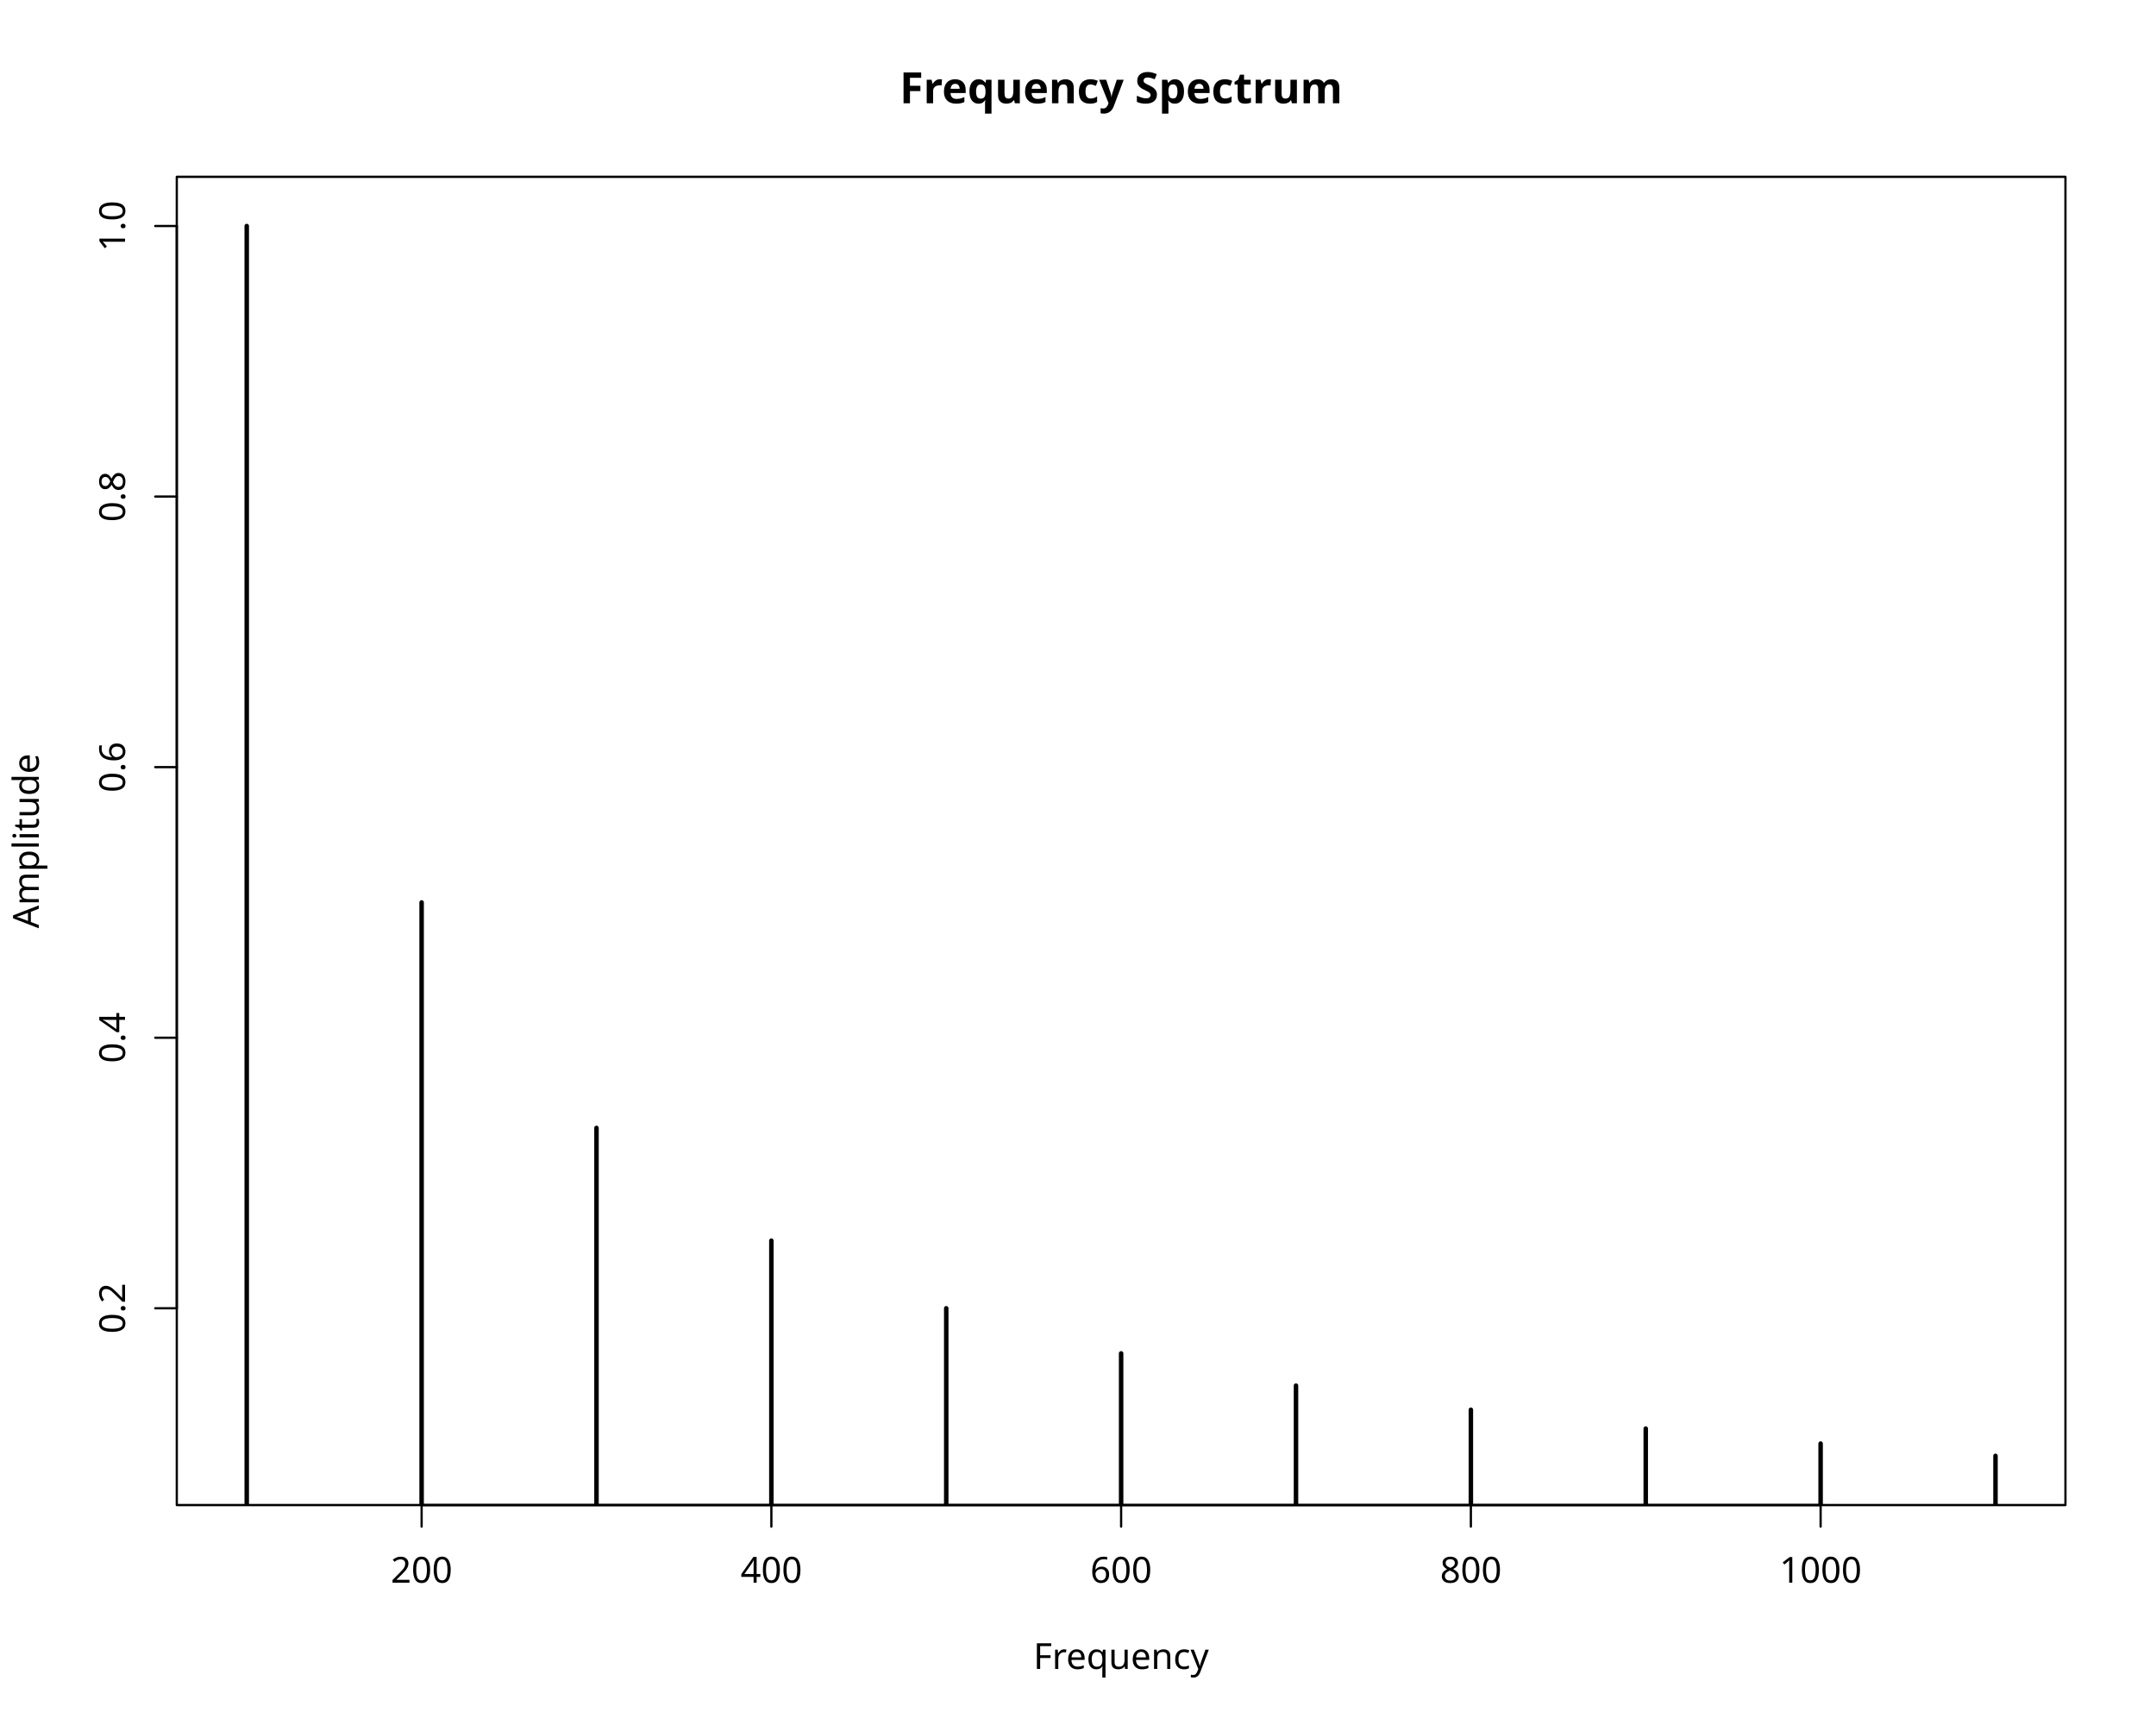
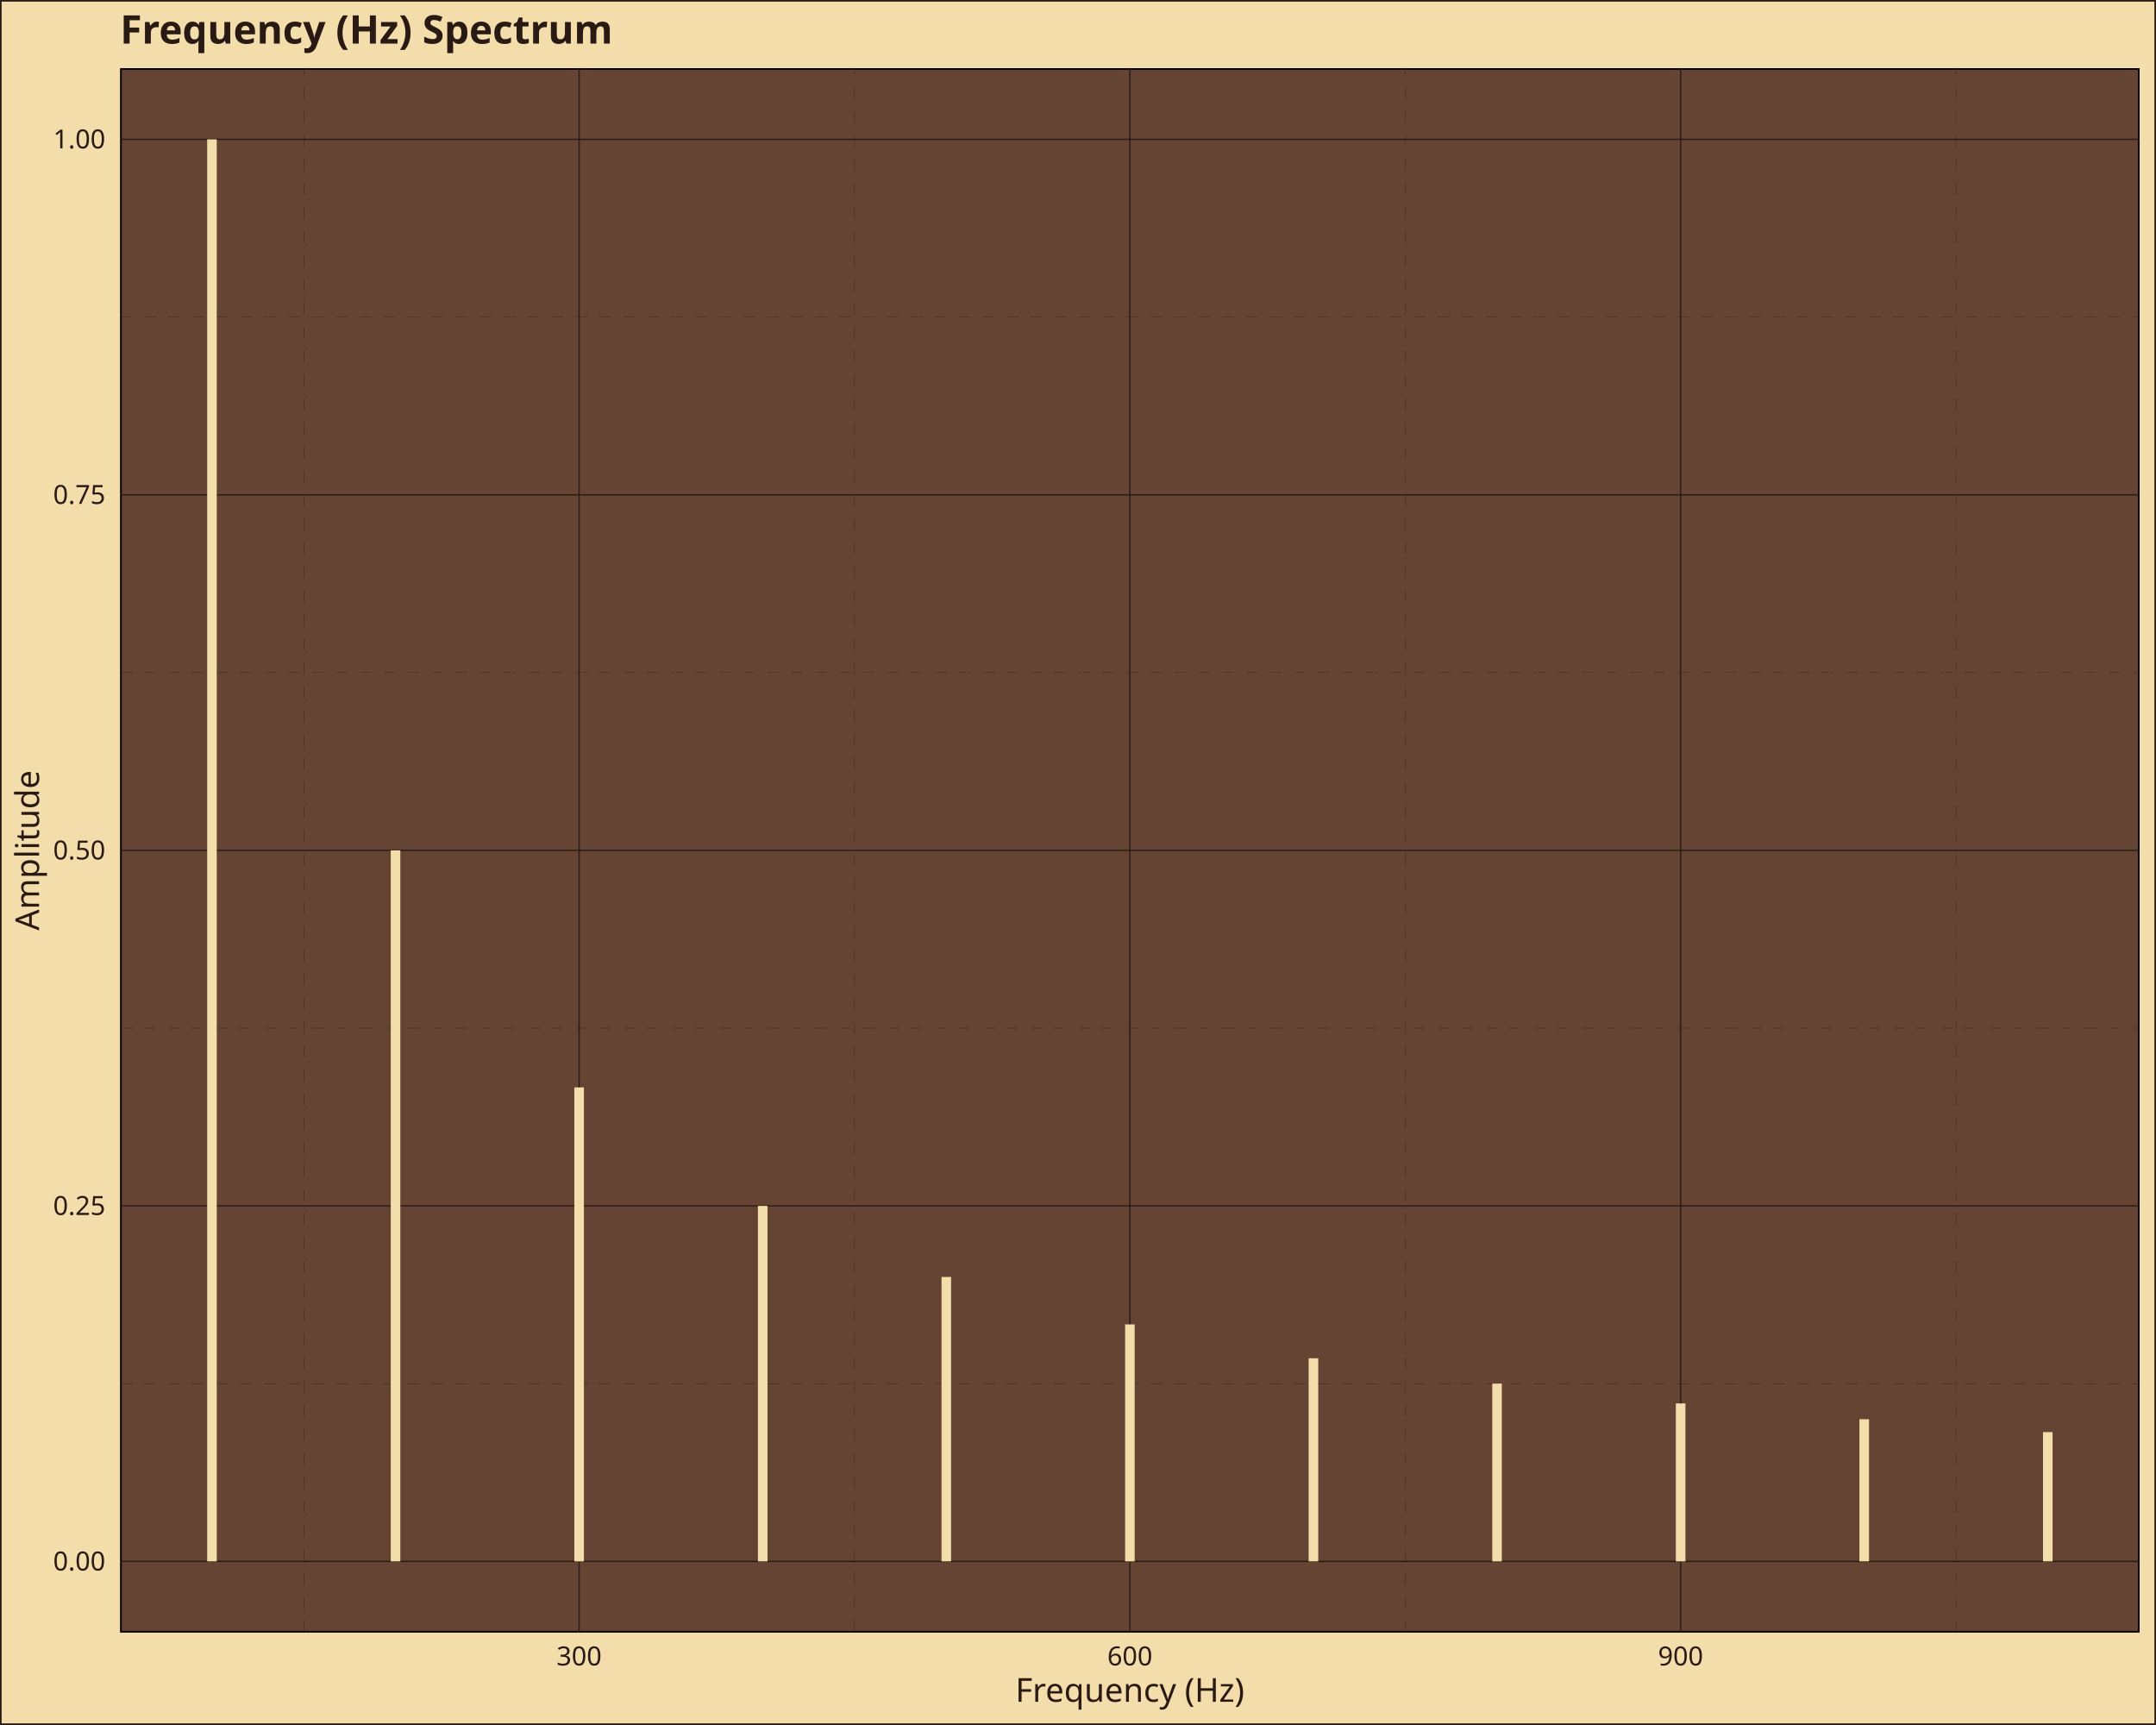
<svg xmlns="http://www.w3.org/2000/svg" class="svglite" data-engine-version="2.0" width="720.00pt" height="576.00pt" viewBox="0 0 720.00 576.00">
  <defs>
    <style type="text/css">
    .svglite line, .svglite polyline, .svglite polygon, .svglite path, .svglite rect, .svglite circle {
      fill: none;
      stroke: #000000;
      stroke-linecap: round;
      stroke-linejoin: round;
      stroke-miterlimit: 10.00;
    }
  </style>
  </defs>
  <rect width="100%" height="100%" style="stroke: none; fill: #FFFFFF;" />
  <defs>
    <clipPath id="cpMC4wMHw3MjAuMDB8MC4wMHw1NzYuMDA=">
      <rect x="0.00" y="0.00" width="720.00" height="576.00" />
    </clipPath>
  </defs>
  <g clip-path="url(#cpMC4wMHw3MjAuMDB8MC4wMHw1NzYuMDA=)">
-     <line x1="140.80" y1="502.56" x2="608.00" y2="502.56" style="stroke-width: 0.75;" />
-     <line x1="140.80" y1="502.56" x2="140.80" y2="509.76" style="stroke-width: 0.75;" />
-     <line x1="257.60" y1="502.56" x2="257.60" y2="509.76" style="stroke-width: 0.75;" />
-     <line x1="374.40" y1="502.56" x2="374.40" y2="509.76" style="stroke-width: 0.75;" />
-     <line x1="491.20" y1="502.56" x2="491.20" y2="509.76" style="stroke-width: 0.75;" />
-     <line x1="608.00" y1="502.56" x2="608.00" y2="509.76" style="stroke-width: 0.75;" />
-     <text x="140.80" y="528.48" text-anchor="middle" style="font-size: 12.00px; font-family: sans;" textLength="20.02px" lengthAdjust="spacingAndGlyphs">200</text>
-     <text x="257.60" y="528.48" text-anchor="middle" style="font-size: 12.00px; font-family: sans;" textLength="20.02px" lengthAdjust="spacingAndGlyphs">400</text>
-     <text x="374.40" y="528.48" text-anchor="middle" style="font-size: 12.00px; font-family: sans;" textLength="20.02px" lengthAdjust="spacingAndGlyphs">600</text>
-     <text x="491.20" y="528.48" text-anchor="middle" style="font-size: 12.00px; font-family: sans;" textLength="20.02px" lengthAdjust="spacingAndGlyphs">800</text>
-     <text x="608.00" y="528.48" text-anchor="middle" style="font-size: 12.00px; font-family: sans;" textLength="26.70px" lengthAdjust="spacingAndGlyphs">1000</text>
-     <line x1="59.04" y1="436.85" x2="59.04" y2="75.47" style="stroke-width: 0.75;" />
-     <line x1="59.04" y1="436.85" x2="51.84" y2="436.85" style="stroke-width: 0.75;" />
-     <line x1="59.04" y1="346.51" x2="51.84" y2="346.51" style="stroke-width: 0.75;" />
-     <line x1="59.04" y1="256.16" x2="51.84" y2="256.16" style="stroke-width: 0.75;" />
-     <line x1="59.04" y1="165.81" x2="51.84" y2="165.81" style="stroke-width: 0.75;" />
-     <line x1="59.04" y1="75.47" x2="51.84" y2="75.47" style="stroke-width: 0.75;" />
-     <text transform="translate(41.76,436.85) rotate(-90)" text-anchor="middle" style="font-size: 12.00px; font-family: sans;" textLength="16.68px" lengthAdjust="spacingAndGlyphs">0.2</text>
-     <text transform="translate(41.76,346.51) rotate(-90)" text-anchor="middle" style="font-size: 12.00px; font-family: sans;" textLength="16.68px" lengthAdjust="spacingAndGlyphs">0.4</text>
-     <text transform="translate(41.76,256.16) rotate(-90)" text-anchor="middle" style="font-size: 12.00px; font-family: sans;" textLength="16.68px" lengthAdjust="spacingAndGlyphs">0.6</text>
-     <text transform="translate(41.76,165.81) rotate(-90)" text-anchor="middle" style="font-size: 12.00px; font-family: sans;" textLength="16.68px" lengthAdjust="spacingAndGlyphs">0.8</text>
-     <text transform="translate(41.76,75.47) rotate(-90)" text-anchor="middle" style="font-size: 12.00px; font-family: sans;" textLength="16.68px" lengthAdjust="spacingAndGlyphs">1.0</text>
-     <polygon points="59.04,502.56 689.76,502.56 689.76,59.04 59.04,59.04 " style="stroke-width: 0.75; fill: none;" />
-     <text x="374.40" y="34.48" text-anchor="middle" style="font-size: 14.40px; font-weight: bold; font-family: sans;" textLength="133.69px" lengthAdjust="spacingAndGlyphs">Frequency Spectrum</text>
-     <text x="374.40" y="557.28" text-anchor="middle" style="font-size: 12.00px; font-family: sans;" textLength="56.71px" lengthAdjust="spacingAndGlyphs">Frequency</text>
-     <text transform="translate(12.96,280.80) rotate(-90)" text-anchor="middle" style="font-size: 12.00px; font-family: sans;" textLength="53.37px" lengthAdjust="spacingAndGlyphs">Amplitude</text>
+     <rect x="0.00" y="0.00" width="720.00" height="576.00" style="stroke-width: 1.07; stroke: #291B14; fill: #F3DDAB;" />
  </g>
  <defs>
-     <clipPath id="cpNTkuMDR8Njg5Ljc2fDU5LjA0fDUwMi41Ng==">
-       <rect x="59.04" y="59.04" width="630.72" height="443.52" />
+     <clipPath id="cpNDAuMTN8NzE0LjUyfDIyLjc4fDU0NS4xMQ==">
+       <rect x="40.13" y="22.78" width="674.39" height="522.33" />
    </clipPath>
  </defs>
-   <g clip-path="url(#cpNTkuMDR8Njg5Ljc2fDU5LjA0fDUwMi41Ng==)">
-     <line x1="82.40" y1="527.20" x2="82.40" y2="75.47" style="stroke-width: 1.50;" />
-     <line x1="140.80" y1="527.20" x2="140.80" y2="301.33" style="stroke-width: 1.50;" />
-     <line x1="199.20" y1="527.20" x2="199.20" y2="376.62" style="stroke-width: 1.50;" />
-     <line x1="257.60" y1="527.20" x2="257.60" y2="414.27" style="stroke-width: 1.50;" />
-     <line x1="316.00" y1="527.20" x2="316.00" y2="436.85" style="stroke-width: 1.50;" />
-     <line x1="374.40" y1="527.20" x2="374.40" y2="451.91" style="stroke-width: 1.50;" />
-     <line x1="432.80" y1="527.20" x2="432.80" y2="462.67" style="stroke-width: 1.50;" />
-     <line x1="491.20" y1="527.20" x2="491.20" y2="470.73" style="stroke-width: 1.50;" />
-     <line x1="549.60" y1="527.20" x2="549.60" y2="477.01" style="stroke-width: 1.50;" />
-     <line x1="608.00" y1="527.20" x2="608.00" y2="482.03" style="stroke-width: 1.50;" />
-     <line x1="666.40" y1="527.20" x2="666.40" y2="486.13" style="stroke-width: 1.50;" />
+   <g clip-path="url(#cpNDAuMTN8NzE0LjUyfDIyLjc4fDU0NS4xMQ==)">
+     <rect x="40.13" y="22.78" width="674.39" height="522.33" style="stroke-width: 1.07; fill: #664433;" />
+     <polyline points="40.13,462.01 714.52,462.01 " style="stroke-width: 0.11; stroke: #291B14; stroke-dasharray: 4.00,4.00; stroke-linecap: butt;" />
+     <polyline points="40.13,343.30 714.52,343.30 " style="stroke-width: 0.11; stroke: #291B14; stroke-dasharray: 4.00,4.00; stroke-linecap: butt;" />
+     <polyline points="40.13,224.59 714.52,224.59 " style="stroke-width: 0.11; stroke: #291B14; stroke-dasharray: 4.00,4.00; stroke-linecap: butt;" />
+     <polyline points="40.13,105.88 714.52,105.88 " style="stroke-width: 0.11; stroke: #291B14; stroke-dasharray: 4.00,4.00; stroke-linecap: butt;" />
+     <polyline points="101.44,545.11 101.44,22.78 " style="stroke-width: 0.11; stroke: #291B14; stroke-dasharray: 4.00,4.00; stroke-linecap: butt;" />
+     <polyline points="285.36,545.11 285.36,22.78 " style="stroke-width: 0.11; stroke: #291B14; stroke-dasharray: 4.00,4.00; stroke-linecap: butt;" />
+     <polyline points="469.29,545.11 469.29,22.78 " style="stroke-width: 0.11; stroke: #291B14; stroke-dasharray: 4.00,4.00; stroke-linecap: butt;" />
+     <polyline points="653.21,545.11 653.21,22.78 " style="stroke-width: 0.11; stroke: #291B14; stroke-dasharray: 4.00,4.00; stroke-linecap: butt;" />
+     <polyline points="40.13,521.37 714.52,521.37 " style="stroke-width: 0.43; stroke: #291B14; stroke-linecap: butt;" />
+     <polyline points="40.13,402.66 714.52,402.66 " style="stroke-width: 0.43; stroke: #291B14; stroke-linecap: butt;" />
+     <polyline points="40.13,283.95 714.52,283.95 " style="stroke-width: 0.43; stroke: #291B14; stroke-linecap: butt;" />
+     <polyline points="40.13,165.24 714.52,165.24 " style="stroke-width: 0.43; stroke: #291B14; stroke-linecap: butt;" />
+     <polyline points="40.13,46.53 714.52,46.53 " style="stroke-width: 0.43; stroke: #291B14; stroke-linecap: butt;" />
+     <polyline points="193.40,545.11 193.40,22.78 " style="stroke-width: 0.43; stroke: #291B14; stroke-linecap: butt;" />
+     <polyline points="377.33,545.11 377.33,22.78 " style="stroke-width: 0.43; stroke: #291B14; stroke-linecap: butt;" />
+     <polyline points="561.25,545.11 561.25,22.78 " style="stroke-width: 0.43; stroke: #291B14; stroke-linecap: butt;" />
+     <line x1="70.79" y1="46.53" x2="70.79" y2="521.37" style="stroke-width: 3.20; stroke: #F3DDAB; stroke-linecap: butt;" />
+     <line x1="132.09" y1="283.95" x2="132.09" y2="521.37" style="stroke-width: 3.20; stroke: #F3DDAB; stroke-linecap: butt;" />
+     <line x1="193.40" y1="363.09" x2="193.40" y2="521.37" style="stroke-width: 3.20; stroke: #F3DDAB; stroke-linecap: butt;" />
+     <line x1="254.71" y1="402.66" x2="254.71" y2="521.37" style="stroke-width: 3.20; stroke: #F3DDAB; stroke-linecap: butt;" />
+     <line x1="316.02" y1="426.40" x2="316.02" y2="521.37" style="stroke-width: 3.20; stroke: #F3DDAB; stroke-linecap: butt;" />
+     <line x1="377.33" y1="442.23" x2="377.33" y2="521.37" style="stroke-width: 3.20; stroke: #F3DDAB; stroke-linecap: butt;" />
+     <line x1="438.63" y1="453.54" x2="438.63" y2="521.37" style="stroke-width: 3.20; stroke: #F3DDAB; stroke-linecap: butt;" />
+     <line x1="499.94" y1="462.01" x2="499.94" y2="521.37" style="stroke-width: 3.20; stroke: #F3DDAB; stroke-linecap: butt;" />
+     <line x1="561.25" y1="468.61" x2="561.25" y2="521.37" style="stroke-width: 3.20; stroke: #F3DDAB; stroke-linecap: butt;" />
+     <line x1="622.56" y1="473.89" x2="622.56" y2="521.37" style="stroke-width: 3.20; stroke: #F3DDAB; stroke-linecap: butt;" />
+     <line x1="683.87" y1="478.20" x2="683.87" y2="521.37" style="stroke-width: 3.20; stroke: #F3DDAB; stroke-linecap: butt;" />
+   </g>
+   <g clip-path="url(#cpMC4wMHw3MjAuMDB8MC4wMHw1NzYuMDA=)">
+     <text x="35.20" y="524.40" text-anchor="end" style="font-size: 8.80px; fill: #291B14; font-family: sans;" textLength="17.13px" lengthAdjust="spacingAndGlyphs">0.00</text>
+     <text x="35.20" y="405.69" text-anchor="end" style="font-size: 8.80px; fill: #291B14; font-family: sans;" textLength="17.13px" lengthAdjust="spacingAndGlyphs">0.25</text>
+     <text x="35.20" y="286.98" text-anchor="end" style="font-size: 8.80px; fill: #291B14; font-family: sans;" textLength="17.13px" lengthAdjust="spacingAndGlyphs">0.50</text>
+     <text x="35.20" y="168.26" text-anchor="end" style="font-size: 8.80px; fill: #291B14; font-family: sans;" textLength="17.13px" lengthAdjust="spacingAndGlyphs">0.75</text>
+     <text x="35.20" y="49.55" text-anchor="end" style="font-size: 8.80px; fill: #291B14; font-family: sans;" textLength="17.13px" lengthAdjust="spacingAndGlyphs">1.00</text>
+     <text x="193.40" y="556.10" text-anchor="middle" style="font-size: 8.80px; fill: #291B14; font-family: sans;" textLength="14.68px" lengthAdjust="spacingAndGlyphs">300</text>
+     <text x="377.33" y="556.10" text-anchor="middle" style="font-size: 8.80px; fill: #291B14; font-family: sans;" textLength="14.68px" lengthAdjust="spacingAndGlyphs">600</text>
+     <text x="561.25" y="556.10" text-anchor="middle" style="font-size: 8.80px; fill: #291B14; font-family: sans;" textLength="14.68px" lengthAdjust="spacingAndGlyphs">900</text>
+     <text x="377.33" y="568.24" text-anchor="middle" style="font-size: 11.00px; fill: #291B14; font-family: sans;" textLength="75.81px" lengthAdjust="spacingAndGlyphs">Frequency (Hz)</text>
+     <text transform="translate(13.05,283.95) rotate(-90)" text-anchor="middle" style="font-size: 11.00px; fill: #291B14; font-family: sans;" textLength="48.92px" lengthAdjust="spacingAndGlyphs">Amplitude</text>
+     <text x="40.13" y="14.56" style="font-size: 13.20px; font-weight: bold; fill: #291B14; font-family: sans;" textLength="151.15px" lengthAdjust="spacingAndGlyphs">Frequency (Hz) Spectrum</text>
  </g>
</svg>
